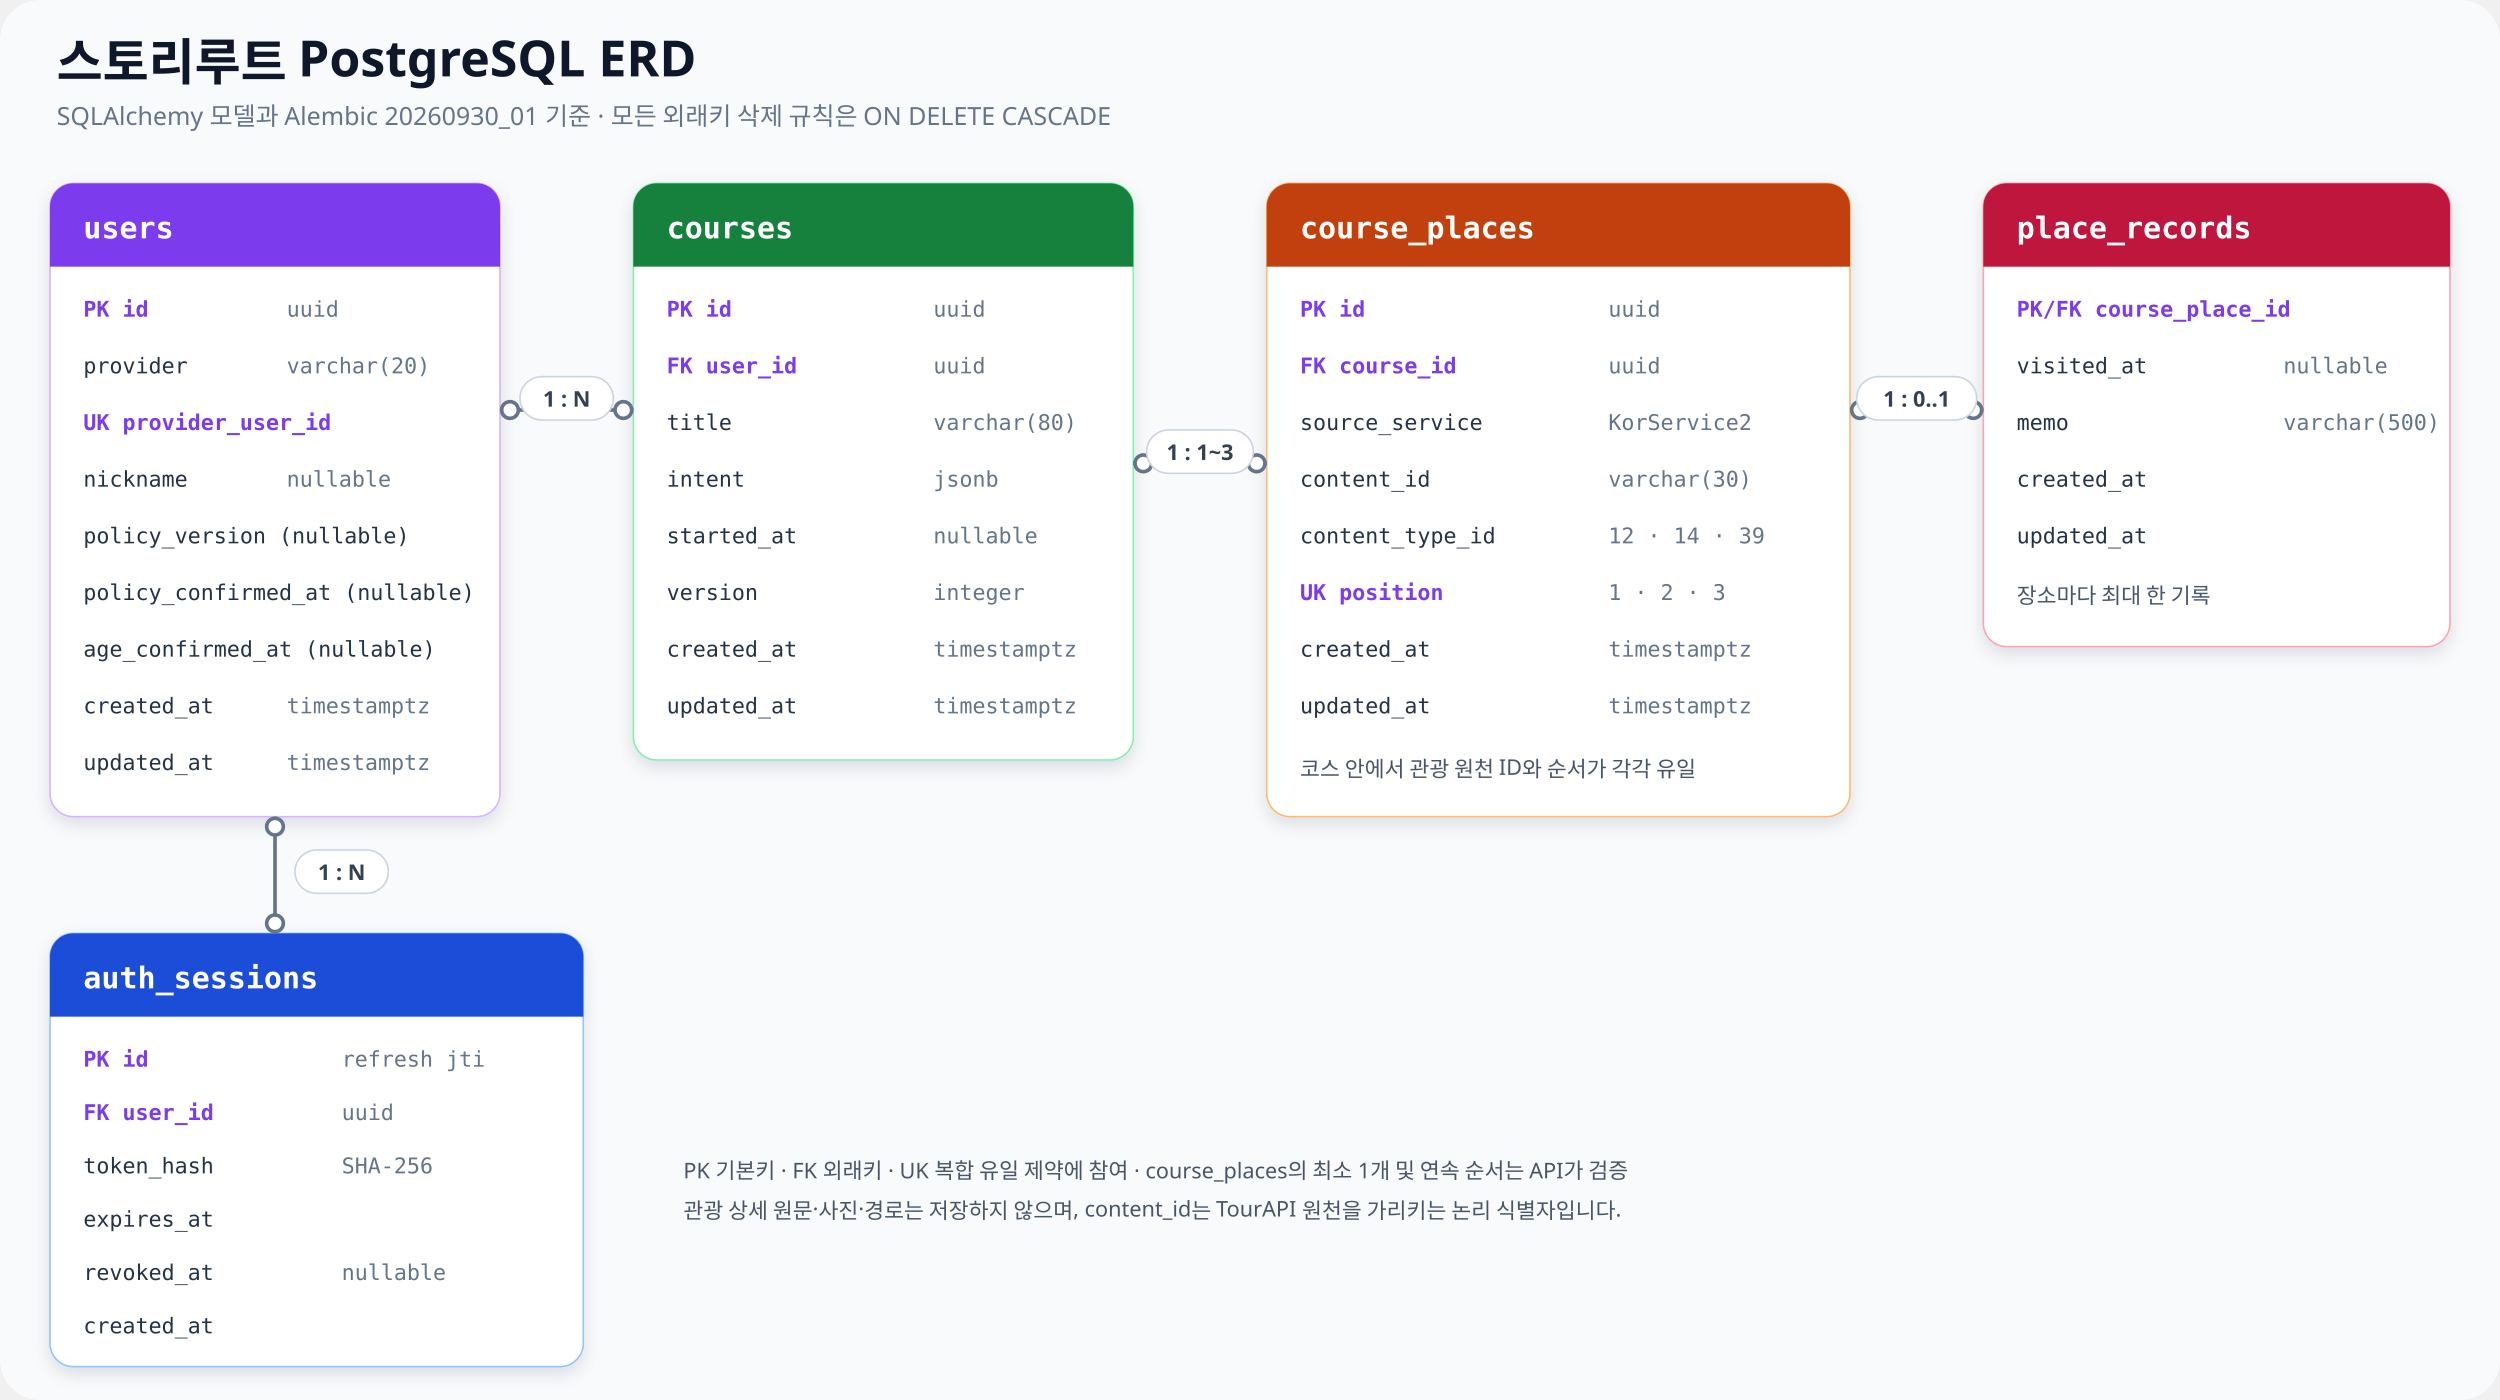
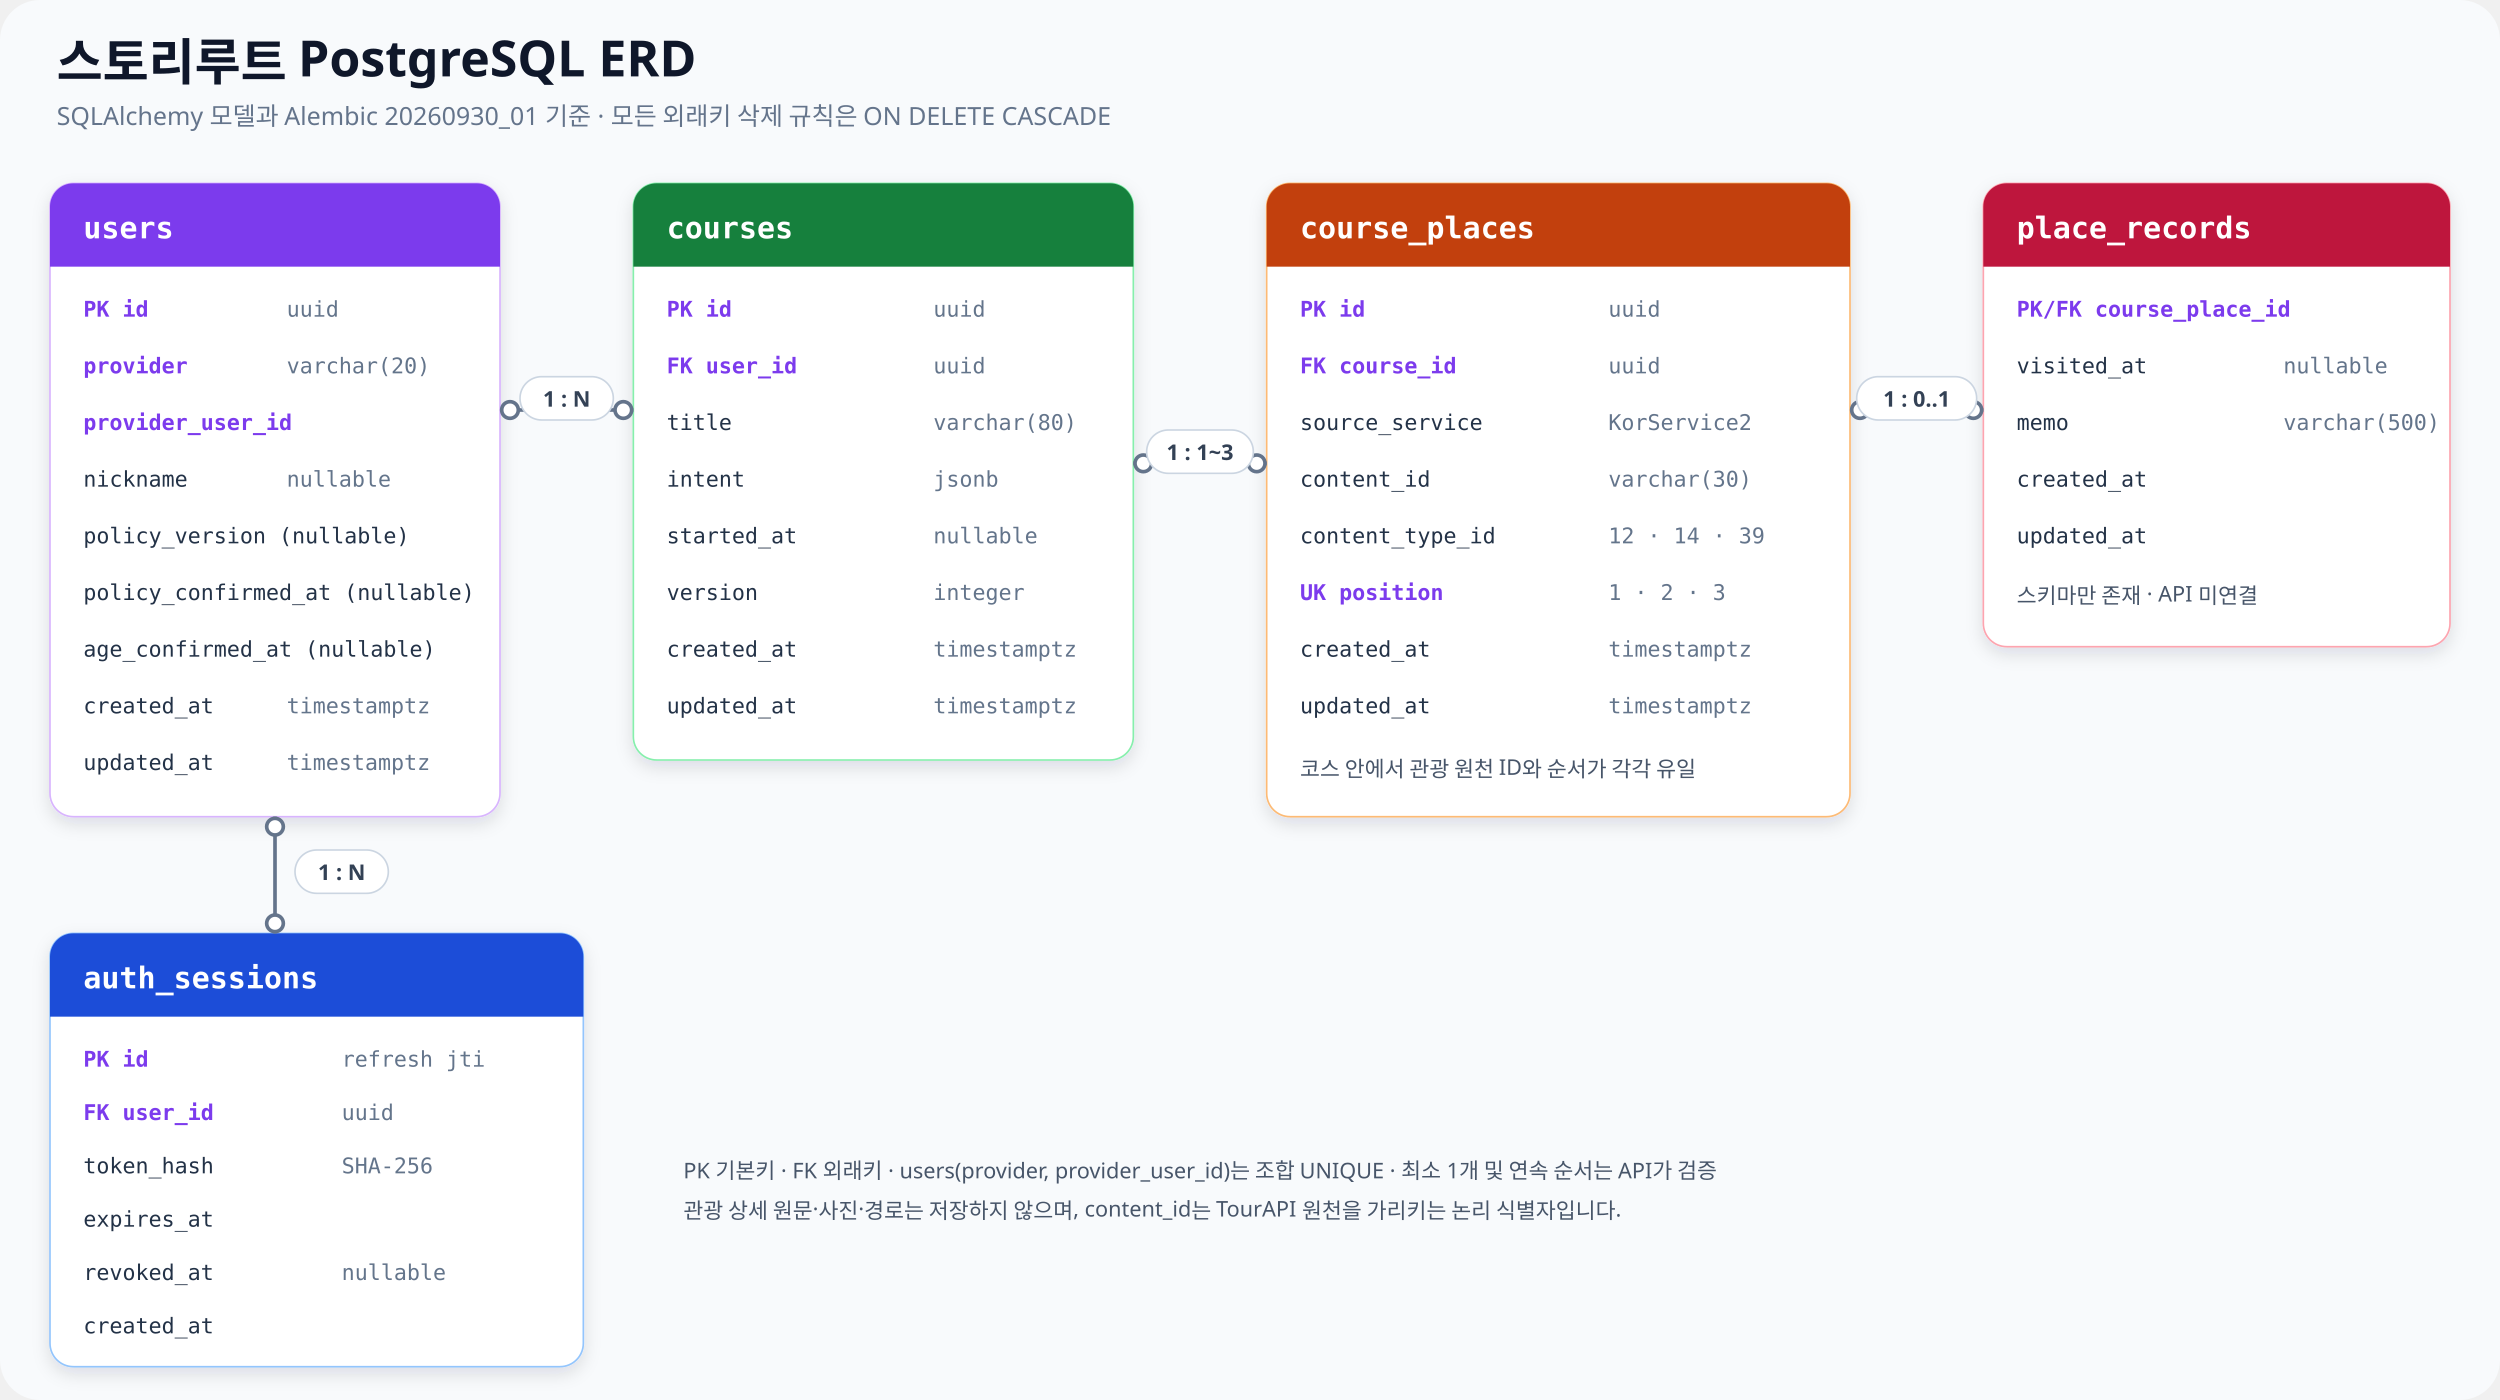
<svg xmlns="http://www.w3.org/2000/svg" width="1500" height="840" viewBox="0 0 1500 840" role="img" aria-labelledby="title desc">
  <defs>
    <filter id="shadow" x="-10%" y="-10%" width="120%" height="130%">
      <feDropShadow dx="0" dy="4" stdDeviation="5" flood-color="#0f172a" flood-opacity="0.12" />
    </filter>
    <style>
      .title { font: 700 30px Pretendard, "Noto Sans KR", sans-serif; fill: #0f172a; }
      .subtitle { font: 400 15px Pretendard, "Noto Sans KR", sans-serif; fill: #64748b; }
      .entity { filter: url(#shadow); }
      .entity-title { font: 700 18px ui-monospace, SFMono-Regular, Consolas, monospace; fill: #ffffff; }
      .field { font: 13px ui-monospace, SFMono-Regular, Consolas, monospace; fill: #243247; }
      .key { font-weight: 700; fill: #7c3aed; }
      .muted { fill: #64748b; }
      .relation { stroke: #64748b; stroke-width: 2.2; fill: none; }
      .relation-dot { fill: #ffffff; stroke: #64748b; stroke-width: 2.2; }
      .relation-label-bg { fill: #ffffff; stroke: #cbd5e1; }
      .relation-label { font: 700 13px Pretendard, "Noto Sans KR", sans-serif; fill: #334155; }
      .legend { font: 13px Pretendard, "Noto Sans KR", sans-serif; fill: #475569; }
    </style>
  </defs>
  <rect width="1500" height="840" rx="24" fill="#f8fafc" />
  <text x="34" y="48" class="title">스토리루트 PostgreSQL ERD</text>
  <text x="34" y="75" class="subtitle">SQLAlchemy 모델과 Alembic 20260930_01 기준 · 모든 외래키 삭제 규칙은 ON DELETE CASCADE</text>
  <g class="entity">
    <rect x="30" y="110" width="270" height="380" rx="14" fill="#ffffff" stroke="#d8b4fe" />
    <path d="M44 110h242a14 14 0 0 1 14 14v36H30v-36a14 14 0 0 1 14-14z" fill="#7c3aed" />
    <text x="50" y="143" class="entity-title">users</text>
    <text x="50" y="190" class="field key">PK  id</text>
    <text x="172" y="190" class="field muted">uuid</text>
-     <text x="50" y="224" class="field">    provider</text>
+     <text x="50" y="224" class="field key">    provider</text>
    <text x="172" y="224" class="field muted">varchar(20)</text>
-     <text x="50" y="258" class="field key">UK  provider_user_id</text>
+     <text x="50" y="258" class="field key">    provider_user_id</text>
    <text x="50" y="292" class="field">    nickname</text>
    <text x="172" y="292" class="field muted">nullable</text>
    <text x="50" y="326" class="field">policy_version (nullable)</text>
    <text x="50" y="360" class="field">policy_confirmed_at (nullable)</text>
    <text x="50" y="394" class="field">age_confirmed_at (nullable)</text>
    <text x="50" y="428" class="field">created_at</text>
    <text x="172" y="428" class="field muted">timestamptz</text>
    <text x="50" y="462" class="field">updated_at</text>
    <text x="172" y="462" class="field muted">timestamptz</text>
  </g>
  <g class="entity">
    <rect x="380" y="110" width="300" height="346" rx="14" fill="#ffffff" stroke="#86efac" />
    <path d="M394 110h272a14 14 0 0 1 14 14v36H380v-36a14 14 0 0 1 14-14z" fill="#15803d" />
    <text x="400" y="143" class="entity-title">courses</text>
    <text x="400" y="190" class="field key">PK  id</text>
    <text x="560" y="190" class="field muted">uuid</text>
    <text x="400" y="224" class="field key">FK  user_id</text>
    <text x="560" y="224" class="field muted">uuid</text>
    <text x="400" y="258" class="field">    title</text>
    <text x="560" y="258" class="field muted">varchar(80)</text>
    <text x="400" y="292" class="field">    intent</text>
    <text x="560" y="292" class="field muted">jsonb</text>
    <text x="400" y="326" class="field">    started_at</text>
    <text x="560" y="326" class="field muted">nullable</text>
    <text x="400" y="360" class="field">    version</text>
    <text x="560" y="360" class="field muted">integer</text>
    <text x="400" y="394" class="field">    created_at</text>
    <text x="560" y="394" class="field muted">timestamptz</text>
    <text x="400" y="428" class="field">    updated_at</text>
    <text x="560" y="428" class="field muted">timestamptz</text>
  </g>
  <g class="entity">
    <rect x="760" y="110" width="350" height="380" rx="14" fill="#ffffff" stroke="#fdba74" />
    <path d="M774 110h322a14 14 0 0 1 14 14v36H760v-36a14 14 0 0 1 14-14z" fill="#c2410c" />
    <text x="780" y="143" class="entity-title">course_places</text>
    <text x="780" y="190" class="field key">PK  id</text>
    <text x="965" y="190" class="field muted">uuid</text>
    <text x="780" y="224" class="field key">FK  course_id</text>
    <text x="965" y="224" class="field muted">uuid</text>
    <text x="780" y="258" class="field">    source_service</text>
    <text x="965" y="258" class="field muted">KorService2</text>
    <text x="780" y="292" class="field">    content_id</text>
    <text x="965" y="292" class="field muted">varchar(30)</text>
    <text x="780" y="326" class="field">    content_type_id</text>
    <text x="965" y="326" class="field muted">12 · 14 · 39</text>
    <text x="780" y="360" class="field key">UK  position</text>
    <text x="965" y="360" class="field muted">1 · 2 · 3</text>
    <text x="780" y="394" class="field">    created_at</text>
    <text x="965" y="394" class="field muted">timestamptz</text>
    <text x="780" y="428" class="field">    updated_at</text>
    <text x="965" y="428" class="field muted">timestamptz</text>
    <text x="780" y="466" class="legend">코스 안에서 관광 원천 ID와 순서가 각각 유일</text>
  </g>
  <g class="entity">
    <rect x="1190" y="110" width="280" height="278" rx="14" fill="#ffffff" stroke="#fda4af" />
    <path d="M1204 110h252a14 14 0 0 1 14 14v36h-280v-36a14 14 0 0 1 14-14z" fill="#be123c" />
    <text x="1210" y="143" class="entity-title">place_records</text>
    <text x="1210" y="190" class="field key">PK/FK course_place_id</text>
    <text x="1210" y="224" class="field">      visited_at</text>
    <text x="1370" y="224" class="field muted">nullable</text>
    <text x="1210" y="258" class="field">      memo</text>
    <text x="1370" y="258" class="field muted">varchar(500)</text>
    <text x="1210" y="292" class="field">      created_at</text>
    <text x="1210" y="326" class="field">      updated_at</text>
-     <text x="1210" y="362" class="legend">장소마다 최대 한 기록</text>
+     <text x="1210" y="362" class="legend">스키마만 존재 · API 미연결</text>
  </g>
  <g class="entity">
    <rect x="30" y="560" width="320" height="260" rx="14" fill="#ffffff" stroke="#93c5fd" />
    <path d="M44 560h292a14 14 0 0 1 14 14v36H30v-36a14 14 0 0 1 14-14z" fill="#1d4ed8" />
    <text x="50" y="593" class="entity-title">auth_sessions</text>
    <text x="50" y="640" class="field key">PK  id</text>
    <text x="205" y="640" class="field muted">refresh jti</text>
    <text x="50" y="672" class="field key">FK  user_id</text>
    <text x="205" y="672" class="field muted">uuid</text>
    <text x="50" y="704" class="field">    token_hash</text>
    <text x="205" y="704" class="field muted">SHA-256</text>
    <text x="50" y="736" class="field">    expires_at</text>
    <text x="50" y="768" class="field">    revoked_at</text>
    <text x="205" y="768" class="field muted">nullable</text>
    <text x="50" y="800" class="field">    created_at</text>
  </g>
  <path class="relation" d="M300 246H380" />
  <circle class="relation-dot" cx="306" cy="246" r="5" />
  <circle class="relation-dot" cx="374" cy="246" r="5" />
  <rect class="relation-label-bg" x="312" y="226" width="56" height="26" rx="13" />
  <text x="340" y="244" text-anchor="middle" class="relation-label">1 : N</text>
  <path class="relation" d="M680 278H760" />
  <circle class="relation-dot" cx="686" cy="278" r="5" />
  <circle class="relation-dot" cx="754" cy="278" r="5" />
  <rect class="relation-label-bg" x="688" y="258" width="64" height="26" rx="13" />
  <text x="720" y="276" text-anchor="middle" class="relation-label">1 : 1~3</text>
  <path class="relation" d="M1110 246H1190" />
  <circle class="relation-dot" cx="1116" cy="246" r="5" />
  <circle class="relation-dot" cx="1184" cy="246" r="5" />
  <rect class="relation-label-bg" x="1114" y="226" width="72" height="26" rx="13" />
  <text x="1150" y="244" text-anchor="middle" class="relation-label">1 : 0..1</text>
  <path class="relation" d="M165 490V560" />
  <circle class="relation-dot" cx="165" cy="496" r="5" />
  <circle class="relation-dot" cx="165" cy="554" r="5" />
  <rect class="relation-label-bg" x="177" y="510" width="56" height="26" rx="13" />
  <text x="205" y="528" text-anchor="middle" class="relation-label">1 : N</text>
-   <text x="410" y="707" class="legend">PK 기본키 · FK 외래키 · UK 복합 유일 제약에 참여 · course_places의 최소 1개 및 연속 순서는 API가 검증</text>
+   <text x="410" y="707" class="legend">PK 기본키 · FK 외래키 · users(provider, provider_user_id)는 조합 UNIQUE · 최소 1개 및 연속 순서는 API가 검증</text>
  <text x="410" y="731" class="legend">관광 상세 원문·사진·경로는 저장하지 않으며, content_id는 TourAPI 원천을 가리키는 논리 식별자입니다.</text>
</svg>
